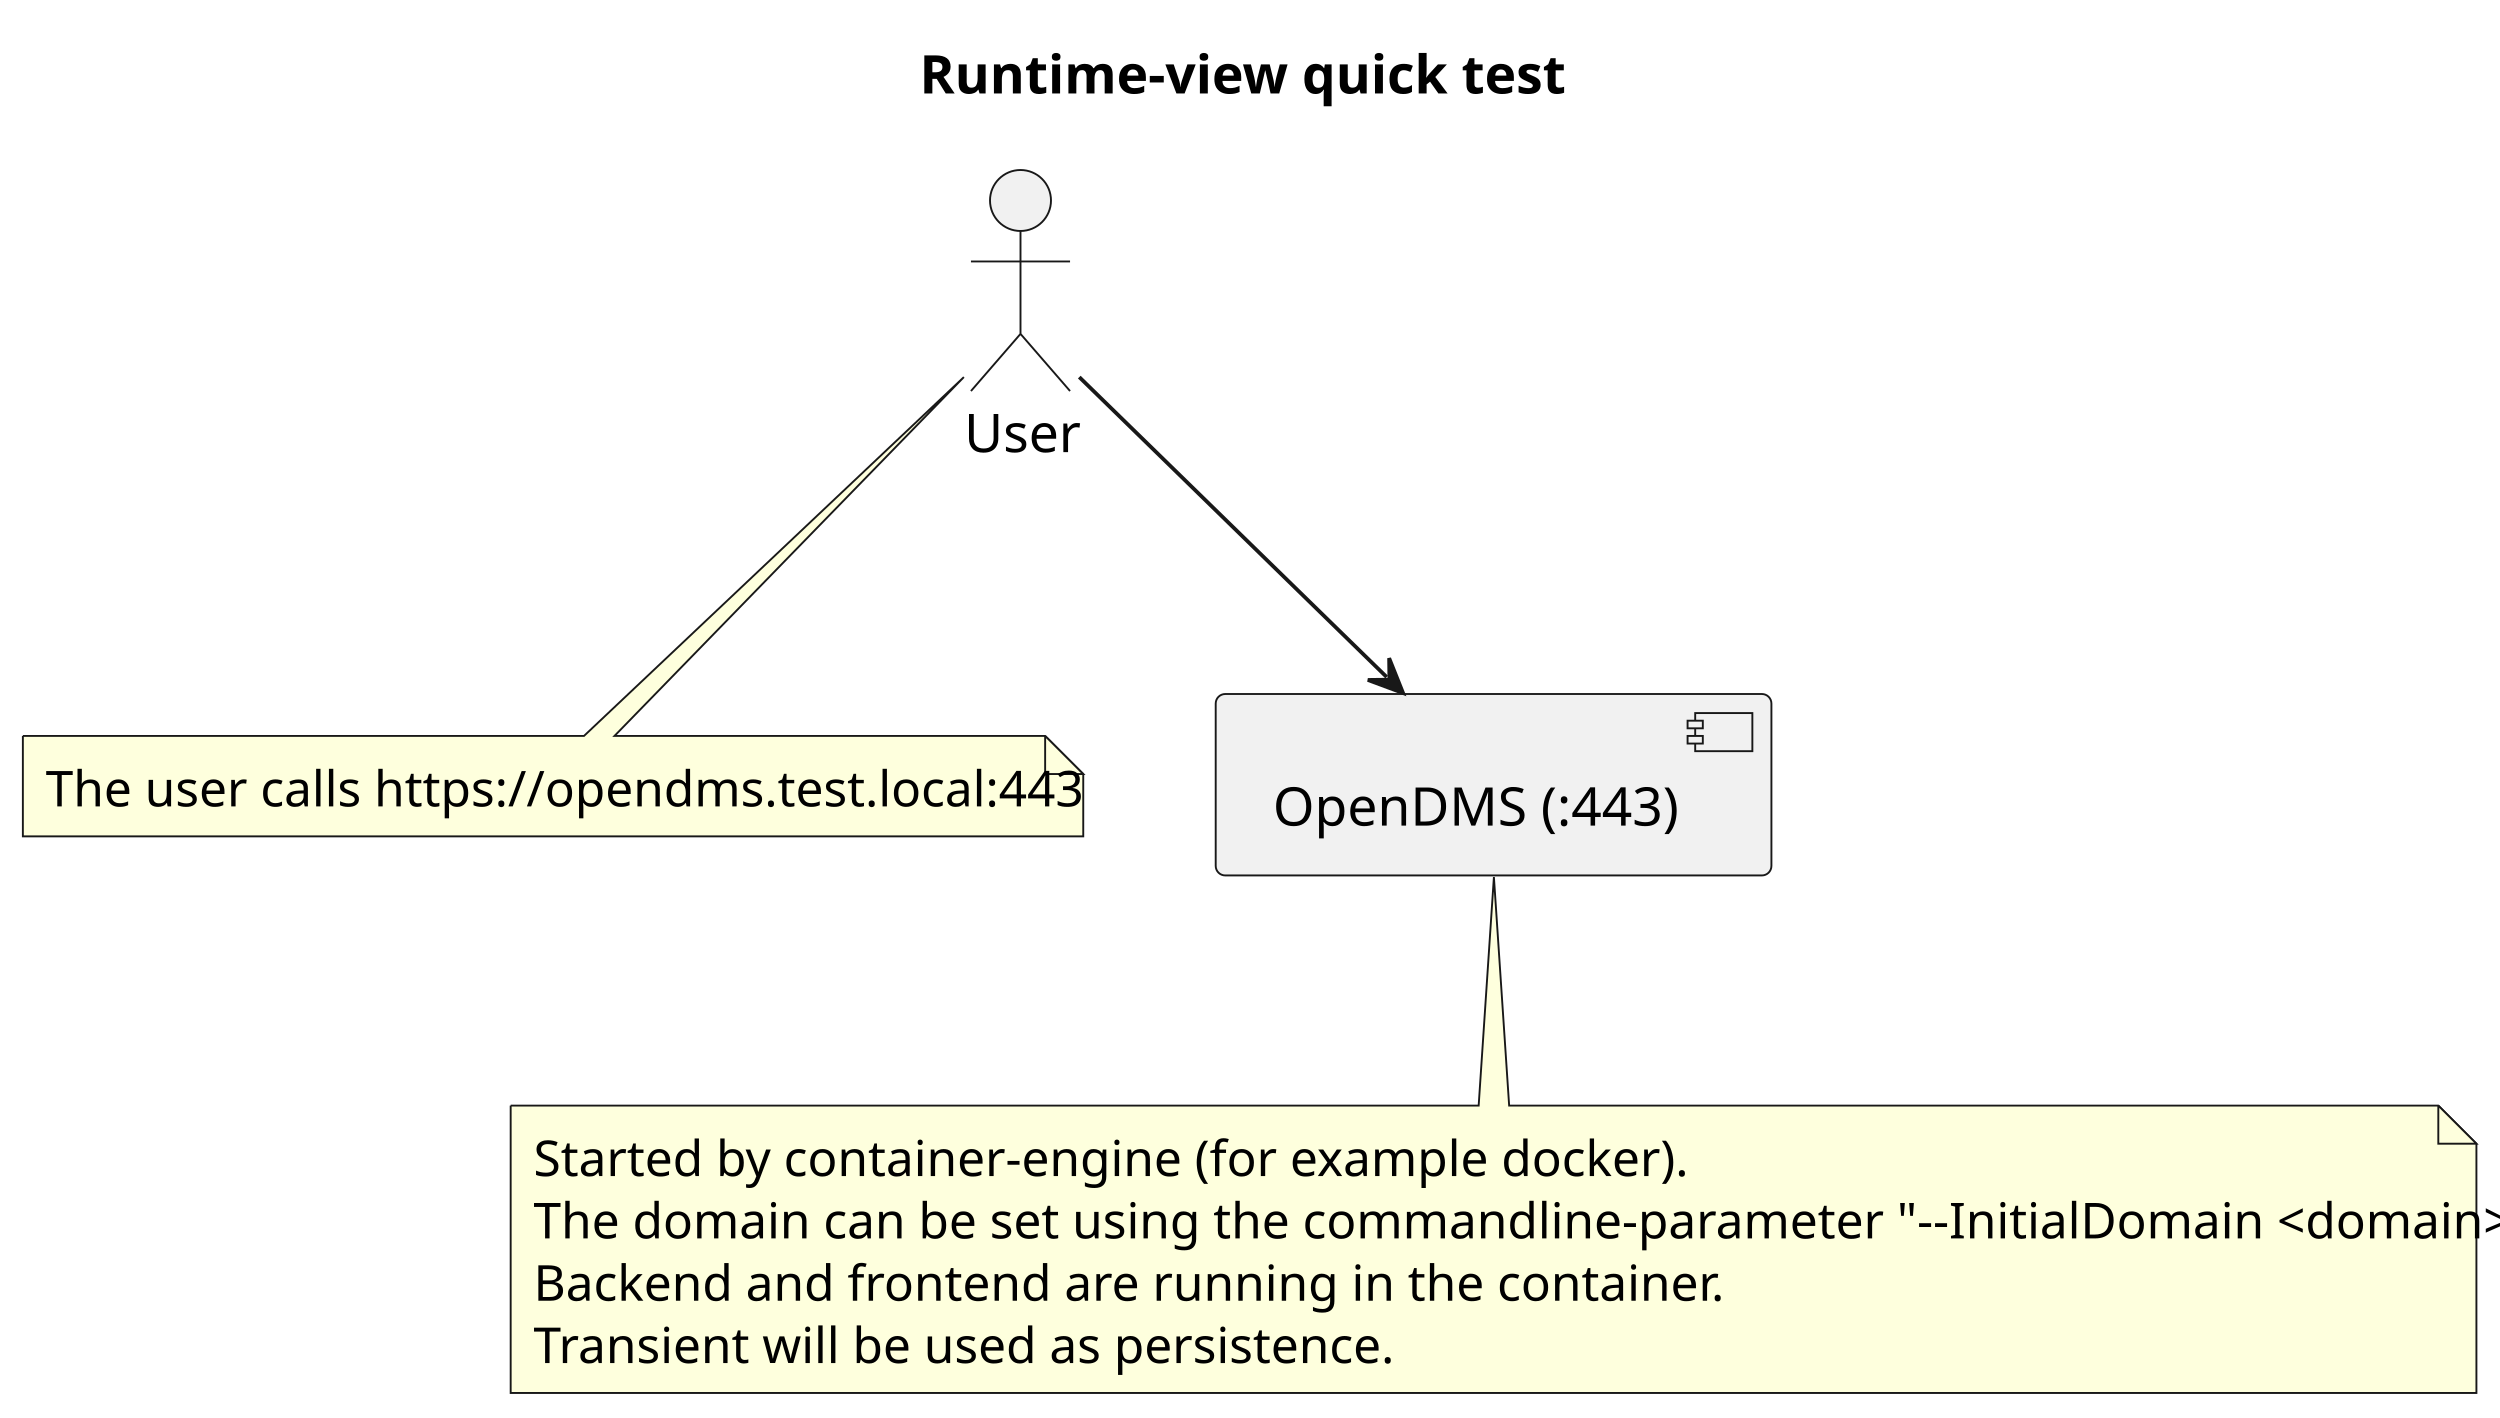
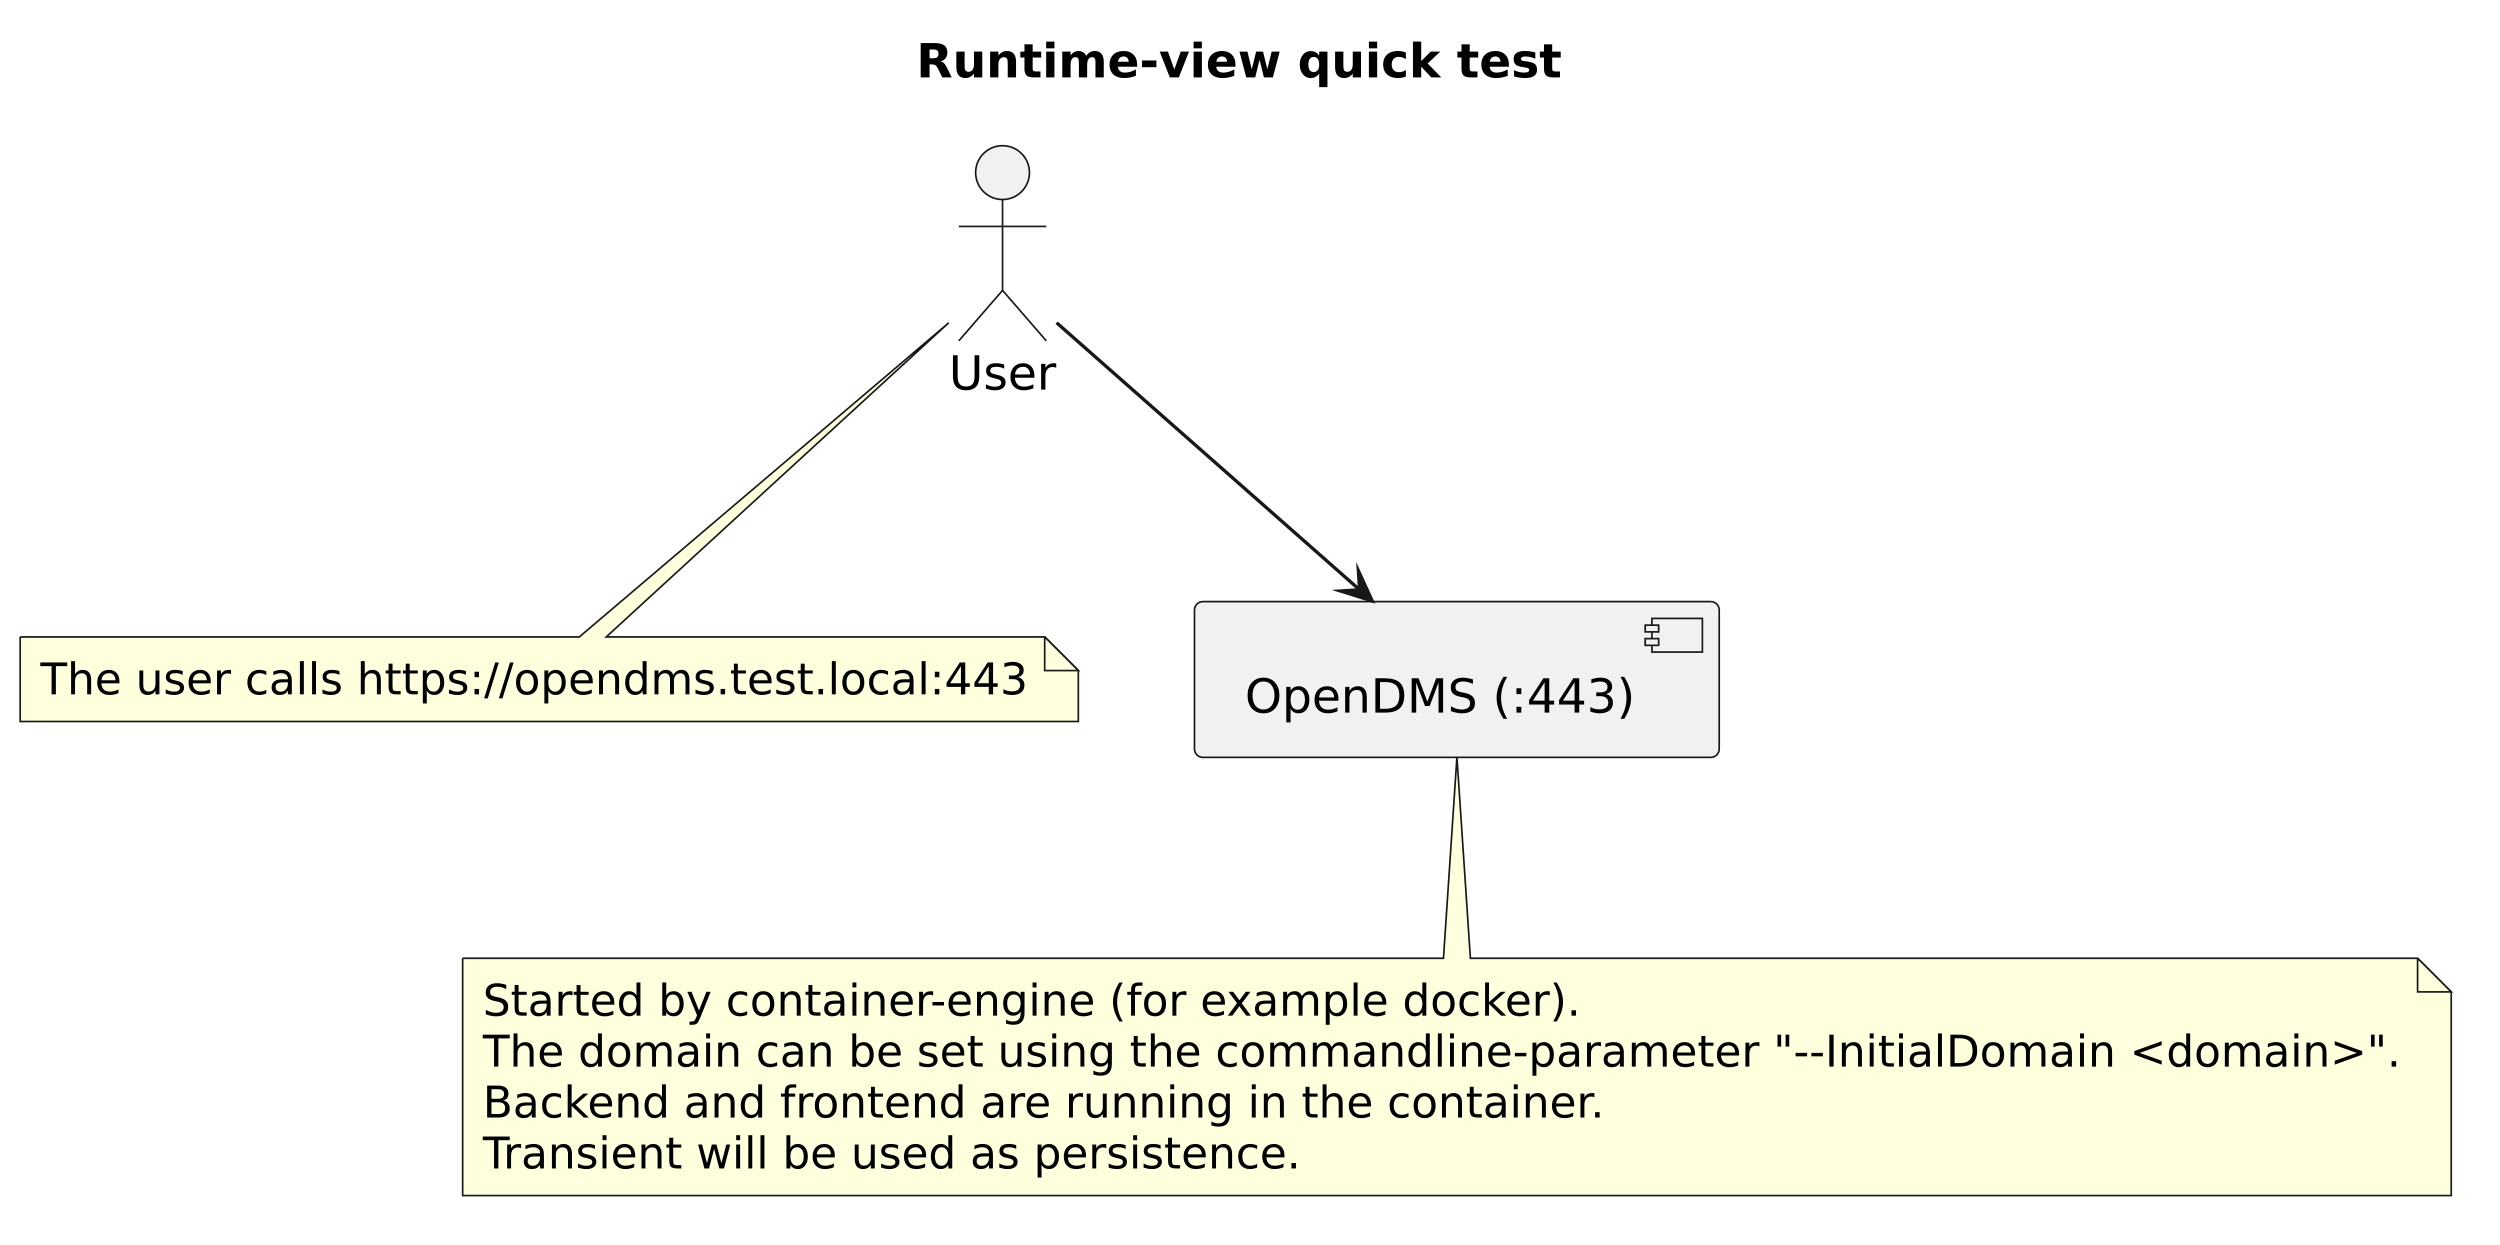
- <svg xmlns="http://www.w3.org/2000/svg" contentStyleType="text/css" data-diagram-type="DESCRIPTION" height="372px" preserveAspectRatio="none" style="width:656px;height:372px;background:#FFFFFF;" version="1.1" viewBox="0 0 656 372" width="656px" zoomAndPan="magnify">
+ <svg xmlns="http://www.w3.org/2000/svg" contentStyleType="text/css" data-diagram-type="DESCRIPTION" height="370px" preserveAspectRatio="none" style="width:743px;height:370px;background:#FFFFFF;" version="1.1" viewBox="0 0 743 370" width="743px" zoomAndPan="magnify">
  <defs />
  <g>
    <g class="title" data-source-line="1">
-       <text fill="#000000" font-family="sans-serif" font-size="14" font-weight="bold" lengthAdjust="spacing" textLength="160.255" x="241.279" y="24.533">Runtime-view quick test</text>
+       <text fill="#000000" font-family="'DejaVu Sans'" font-size="14" font-weight="700" lengthAdjust="spacing" textLength="191.81" x="272.349" y="22.995">Runtime-view quick test</text>
    </g>
-     <g class="entity" data-entity="user" data-source-line="3" data-uid="ent0002" id="entity_user">
-       <ellipse cx="267.779" cy="52.609" fill="#F1F1F1" rx="8" ry="8" style="stroke:#181818;stroke-width:0.5;" />
-       <path d="M267.779,60.609 L267.779,87.609 M254.779,68.609 L280.779,68.609 M267.779,87.609 L254.779,102.609 M267.779,87.609 L280.779,102.609" fill="none" style="stroke:#181818;stroke-width:0.5;" />
-       <text fill="#000000" font-family="sans-serif" font-size="14" lengthAdjust="spacing" textLength="29.559" x="253" y="118.643">User</text>
+     <g class="entity" data-qualified-name="user" data-source-line="3" id="ent0001">
+       <ellipse cx="297.955" cy="51.297" fill="#F1F1F1" rx="8" ry="8" style="stroke:#181818;stroke-width:0.5;" />
+       <path d="M297.955,59.297 L297.955,86.297 M284.955,67.297 L310.955,67.297 M297.955,86.297 L284.955,101.297 M297.955,86.297 L310.955,101.297" fill="none" style="stroke:#181818;stroke-width:0.5;" />
+       <text fill="#000000" font-family="'DejaVu Sans'" font-size="14" lengthAdjust="spacing" textLength="31.91" x="282" y="115.792">User</text>
    </g>
-     <g class="entity" data-entity="UserNote" data-source-line="5" data-uid="ent0003" id="entity_UserNote">
-       <path d="M6,193.109 L6,219.461 A0,0 0 0 0 6,219.461 L284.245,219.461 A0,0 0 0 0 284.245,219.461 L284.245,203.109 L274.245,193.109 L161.24,193.109 L252.92,98.949 L153.24,193.109 L6,193.109 A0,0 0 0 0 6,193.109" fill="#FEFFDD" style="stroke:#181818;stroke-width:0.5;" />
-       <path d="M274.245,193.109 L274.245,203.109 L284.245,203.109 L274.245,193.109" fill="#FEFFDD" style="stroke:#181818;stroke-width:0.5;" />
-       <text fill="#000000" font-family="sans-serif" font-size="13" lengthAdjust="spacing" textLength="257.245" x="12" y="211.605">The user calls https://opendms.test.local:443</text>
+     <g class="entity" data-qualified-name="UserNote" data-source-line="5" id="ent0002">
+       <path d="M6,189.297 L6,214.43 A0,0 0 0 0 6,214.43 L320.484,214.43 A0,0 0 0 0 320.484,214.43 L320.484,199.297 L310.484,189.297 L180.17,189.297 L281.98,95.917 L172.17,189.297 L6,189.297 A0,0 0 0 0 6,189.297" fill="#FEFFDD" style="stroke:#181818;stroke-width:0.5;" />
+       <path d="M310.484,189.297 L310.484,199.297 L320.484,199.297 L310.484,189.297" fill="#FEFFDD" style="stroke:#181818;stroke-width:0.5;" />
+       <text fill="#000000" font-family="'DejaVu Sans'" font-size="13" lengthAdjust="spacing" textLength="293.484" x="12" y="206.364">The user calls https://opendms.test.local:443</text>
    </g>
-     <g class="entity" data-entity="OpenDMS" data-source-line="9" data-uid="ent0005" id="entity_OpenDMS">
-       <rect fill="#F1F1F1" height="47.609" rx="2.5" ry="2.5" style="stroke:#181818;stroke-width:0.5;" width="145.82" x="319" y="182.109" />
-       <rect fill="#F1F1F1" height="10" style="stroke:#181818;stroke-width:0.5;" width="15" x="444.82" y="187.109" />
-       <rect fill="#F1F1F1" height="2" style="stroke:#181818;stroke-width:0.5;" width="4" x="442.82" y="189.109" />
-       <rect fill="#F1F1F1" height="2" style="stroke:#181818;stroke-width:0.5;" width="4" x="442.82" y="193.109" />
-       <text fill="#000000" font-family="sans-serif" font-size="14" lengthAdjust="spacing" textLength="105.82" x="334" y="216.643">OpenDMS (:443)</text>
+     <g class="entity" data-qualified-name="OpenDMS" data-source-line="9" id="ent0004">
+       <rect fill="#F1F1F1" height="46.297" rx="2.5" ry="2.5" style="stroke:#181818;stroke-width:0.5;" width="155.951" x="355" y="178.797" />
+       <rect fill="#F1F1F1" height="10" style="stroke:#181818;stroke-width:0.5;" width="15" x="490.951" y="183.797" />
+       <rect fill="#F1F1F1" height="2" style="stroke:#181818;stroke-width:0.5;" width="4" x="488.951" y="185.797" />
+       <rect fill="#F1F1F1" height="2" style="stroke:#181818;stroke-width:0.5;" width="4" x="488.951" y="189.797" />
+       <text fill="#000000" font-family="'DejaVu Sans'" font-size="14" lengthAdjust="spacing" textLength="115.951" x="370" y="211.792">OpenDMS (:443)</text>
    </g>
-     <g class="entity" data-entity="OpenDMSNote" data-source-line="11" data-uid="ent0006" id="entity_OpenDMSNote">
-       <path d="M134,290.109 L134,365.516 A0,0 0 0 0 134,365.516 L649.812,365.516 A0,0 0 0 0 649.812,365.516 L649.812,300.109 L639.812,290.109 L396,290.109 L392,230.149 L388,290.109 L134,290.109 A0,0 0 0 0 134,290.109" fill="#FEFFDD" style="stroke:#181818;stroke-width:0.5;" />
-       <path d="M639.812,290.109 L639.812,300.109 L649.812,300.109 L639.812,290.109" fill="#FEFFDD" style="stroke:#181818;stroke-width:0.5;" />
-       <text fill="#000000" font-family="sans-serif" font-size="13" lengthAdjust="spacing" textLength="286.146" x="140" y="308.604">Started by container-engine (for example docker).</text>
-       <text fill="#000000" font-family="sans-serif" font-size="13" lengthAdjust="spacing" textLength="494.812" x="140" y="324.956">The domain can be set using the commandline-parameter "--InitialDomain &lt;domain&gt;".</text>
-       <text fill="#000000" font-family="sans-serif" font-size="13" lengthAdjust="spacing" textLength="292.703" x="140" y="341.308">Backend and frontend are running in the container.</text>
-       <text fill="#000000" font-family="sans-serif" font-size="13" lengthAdjust="spacing" textLength="216.773" x="140" y="357.659">Transient will be used as persistence.</text>
+     <g class="entity" data-qualified-name="OpenDMSNote" data-source-line="11" id="ent0005">
+       <path d="M137.5,284.797 L137.5,355.328 A0,0 0 0 0 137.5,355.328 L728.507,355.328 A0,0 0 0 0 728.507,355.328 L728.507,294.797 L718.507,284.797 L437,284.797 L433,224.987 L429,284.797 L137.5,284.797 A0,0 0 0 0 137.5,284.797" fill="#FEFFDD" style="stroke:#181818;stroke-width:0.5;" />
+       <path d="M718.507,284.797 L718.507,294.797 L728.507,294.797 L718.507,284.797" fill="#FEFFDD" style="stroke:#181818;stroke-width:0.5;" />
+       <text fill="#000000" font-family="'DejaVu Sans'" font-size="13" lengthAdjust="spacing" textLength="327.799" x="143.5" y="301.864">Started by container-engine (for example docker).</text>
+       <text fill="#000000" font-family="'DejaVu Sans'" font-size="13" lengthAdjust="spacing" textLength="570.007" x="143.5" y="316.997">The domain can be set using the commandline-parameter "--InitialDomain &lt;domain&gt;".</text>
+       <text fill="#000000" font-family="'DejaVu Sans'" font-size="13" lengthAdjust="spacing" textLength="335.524" x="143.5" y="332.129">Backend and frontend are running in the container.</text>
+       <text fill="#000000" font-family="'DejaVu Sans'" font-size="13" lengthAdjust="spacing" textLength="244.956" x="143.5" y="347.262">Transient will be used as persistence.</text>
    </g>
-     <g class="link" data-entity-1="user" data-entity-2="OpenDMS" data-source-line="18" data-uid="lnk8" id="link_user_OpenDMS">
-       <path d="M283.2,98.949 C304.42,119.649 338.806,153.198 363.866,177.658" fill="none" id="user-to-OpenDMS" style="stroke:#181818;stroke-width:1;" />
-       <polygon fill="#181818" points="368.16,181.849,364.513,172.701,364.582,178.357,358.925,178.425,368.16,181.849" style="stroke:#181818;stroke-width:1;" />
+     <g class="link" data-entity-1="ent0001" data-entity-2="ent0004" data-link-type="dependency" data-source-line="18" id="lnk7">
+       <path d="M314.02,95.917 C337.2,116.357 376.599,151.081 404.069,175.291" fill="none" id="user-to-OpenDMS" style="stroke:#181818;stroke-width:1;" />
+       <polygon fill="#181818" points="407.82,178.597,403.713,169.645,404.069,175.291,398.423,175.647,407.82,178.597" style="stroke:#181818;stroke-width:1;stroke-linejoin:miter;stroke-miterlimit:10;" />
    </g>
  </g>
</svg>
